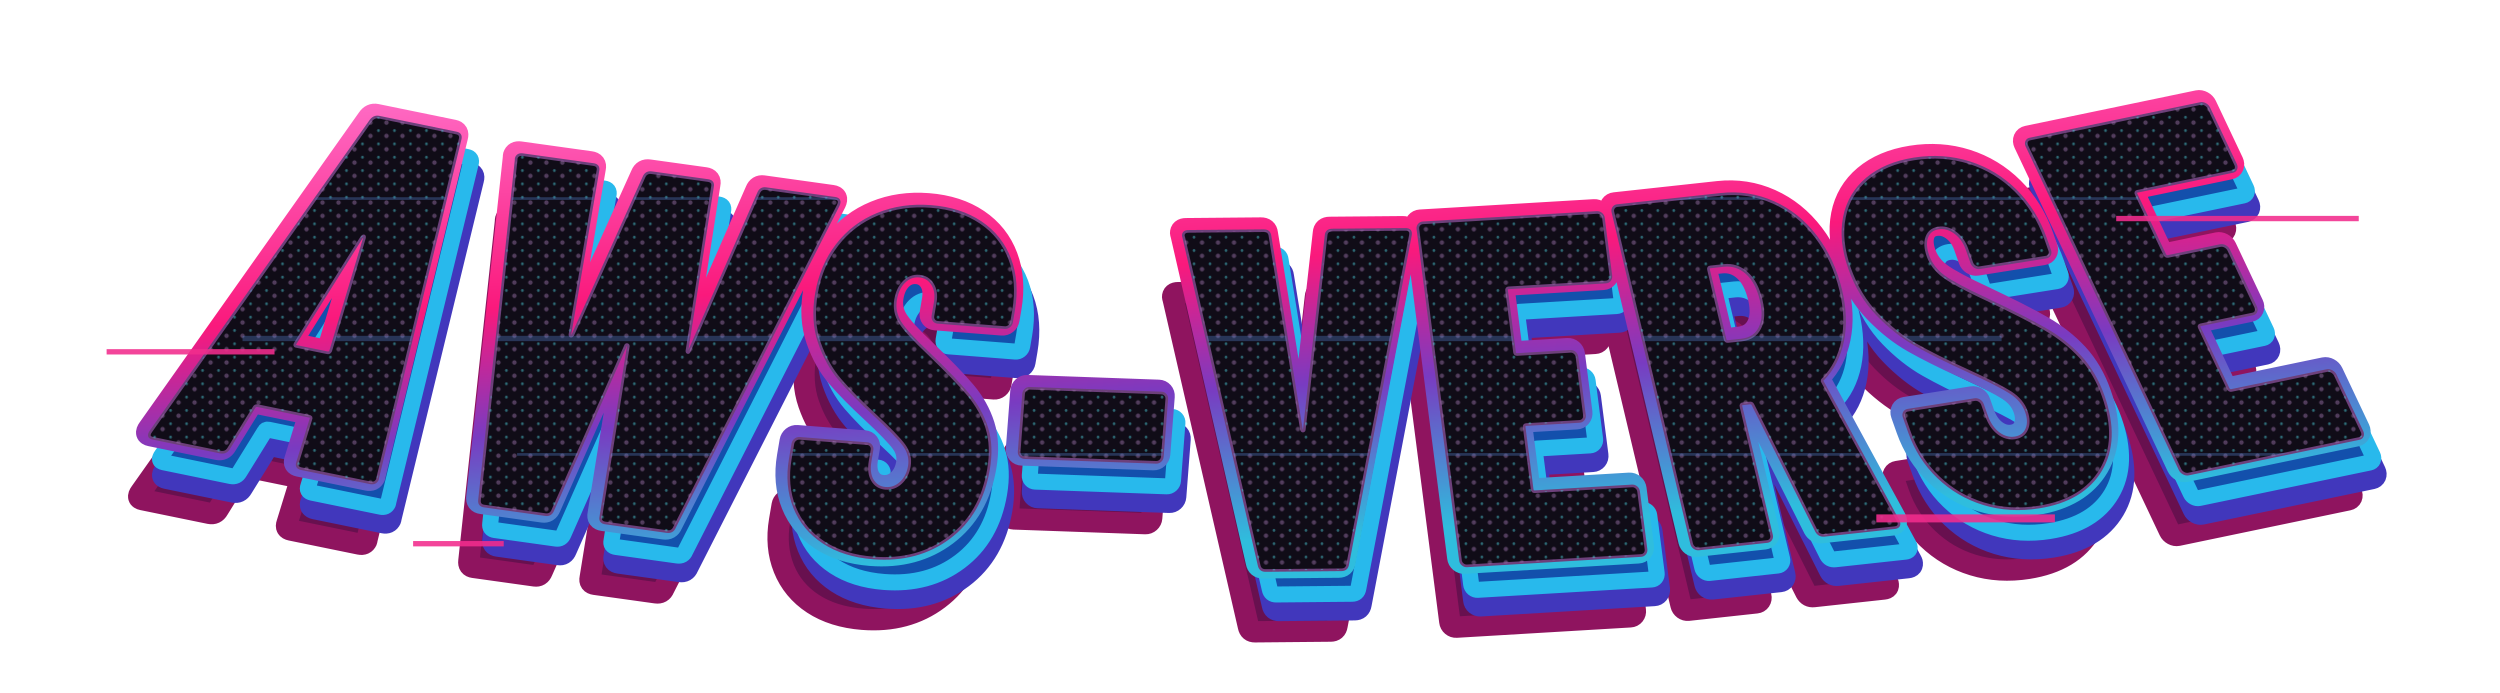
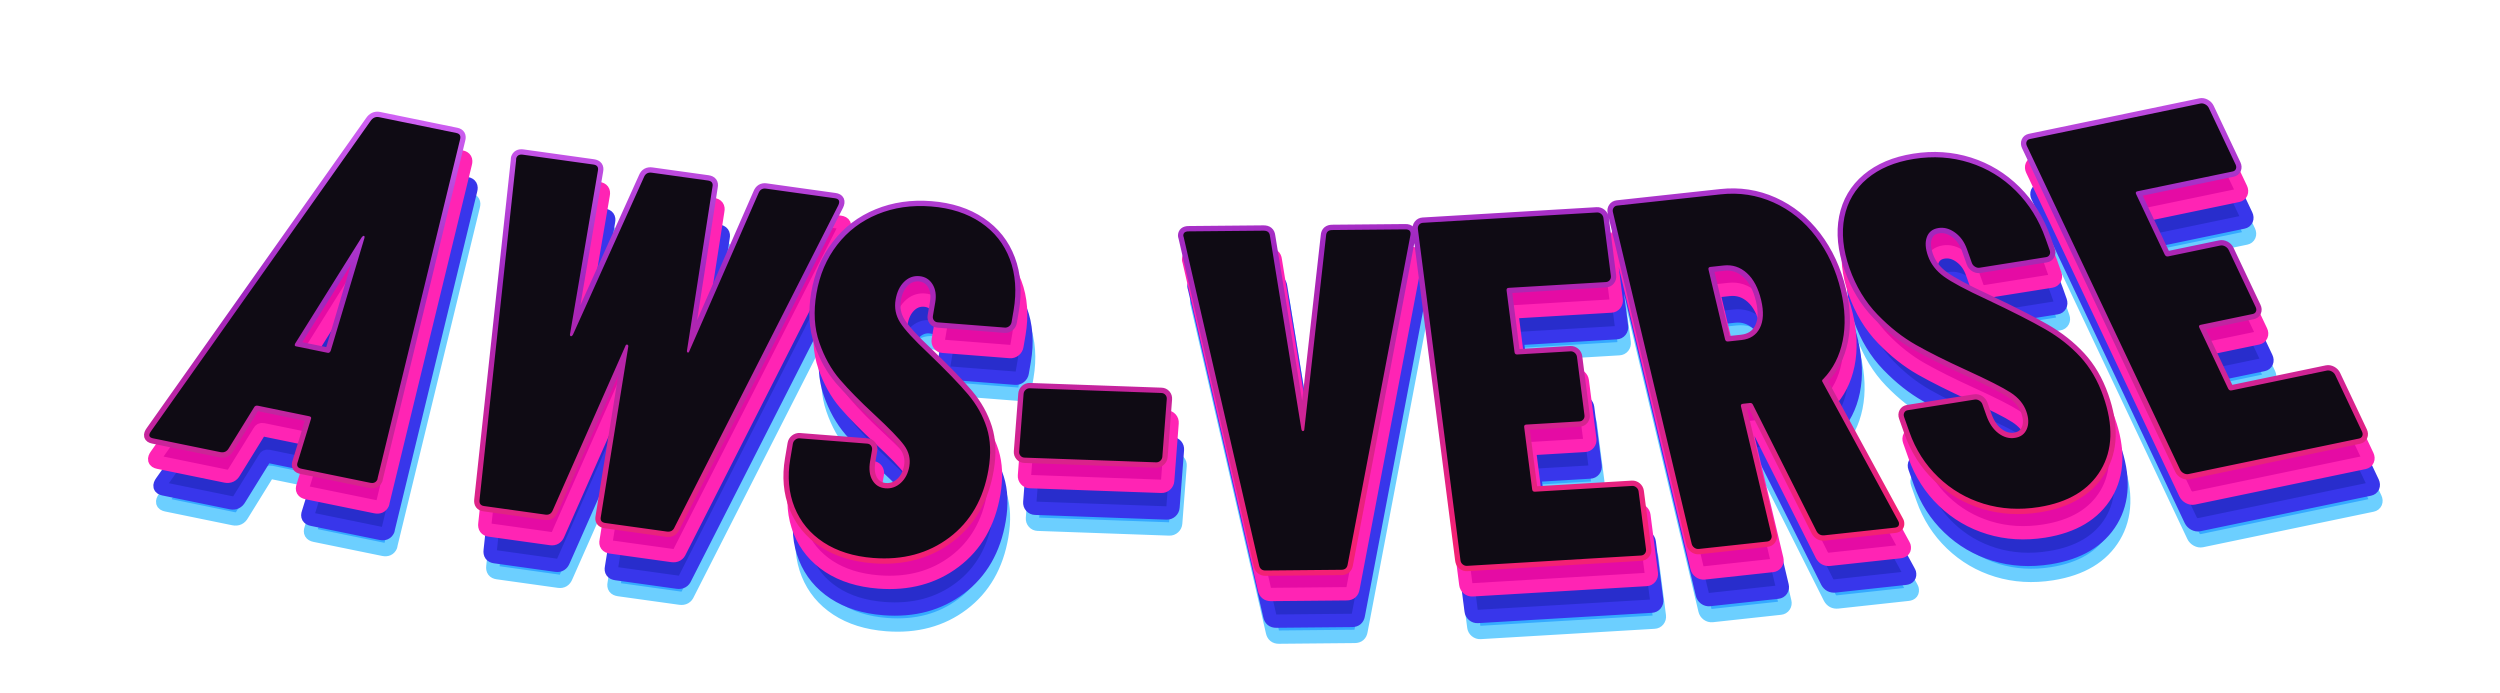
<svg xmlns="http://www.w3.org/2000/svg" viewBox="0 0 938 260" role="img" aria-label="AWS-VERSE">
  <defs>
    <path id="type" d="M111.68 173.4 116.64 157.29Q117.06 156.39 115.99 156.17L96.78 152.23Q95.71 152.01 95.29 152.91L85.88 168.12Q84.79 170.06 82.65 169.63L57.39 164.45Q55.07 163.98 56.69 161.75L138.98 45.47Q140.26 43.56 142.22 43.96L171.22 49.9Q173.18 50.3 172.61 52.35L141.74 179.17L141.59 179.92Q140.84 181.54 138.88 181.14L113.08 175.86Q110.94 175.42 111.68 173.4ZM111.03 129.94 122.95 132.38Q123.66 132.53 124.08 131.63L136.73 89.32Q136.89 88.56 136.53 88.49Q136.17 88.42 135.66 89.1L110.74 128.9Q110.32 129.8 111.03 129.94Z M179.92 187.53 193.64 60.17 193.68 59.41Q194.19 57.76 196.17 58.04L222.61 61.73Q224.77 62.03 224.33 64.08L213.84 125.53Q213.85 126.1 214.21 126.15Q214.57 126.2 214.92 125.68L241.6 66.49Q242.4 64.49 244.56 64.8L265.6 67.73Q267.76 68.04 267.32 70.08L257.73 131.66Q257.74 132.23 258.1 132.28Q258.46 132.33 258.63 131.78L284.59 72.49Q285.39 70.5 287.37 70.77L313.27 74.39Q315.61 74.72 314.52 77.05L253.13 197.75Q252.33 199.74 250.17 199.44L227.15 196.23Q224.99 195.93 225.43 193.89L235.75 129.92Q235.74 129.35 235.29 129.29Q234.84 129.22 234.67 129.77L207.44 191.37Q206.64 193.37 204.66 193.09L181.64 189.87Q179.66 189.6 179.92 187.53Z M296.51 172.21 297.48 166.5Q297.64 165.58 298.38 164.98Q299.13 164.39 300.03 164.46L325.38 166.45Q326.29 166.52 326.81 167.21Q327.33 167.9 327.18 168.83L326.46 173.06Q325.71 177.48 327.35 180.22Q329 182.96 332.26 183.22Q335.51 183.47 338.02 181.15Q340.52 178.83 341.18 174.96Q341.9 170.72 339.22 167.06Q336.54 163.4 327.98 155.46Q320.06 148.12 315.15 142.42Q310.25 136.72 307.42 128.56Q304.58 120.41 306.33 110.1Q308.12 99.61 314.11 91.87Q320.1 84.13 329.27 80.37Q338.44 76.61 349.31 77.46Q360.35 78.32 368.01 83.5Q375.66 88.67 378.88 97.22Q382.11 105.78 380.3 116.45L379.54 120.87Q379.39 121.79 378.64 122.39Q377.9 122.98 377 122.91L351.83 120.94Q350.92 120.87 350.4 120.18Q349.87 119.48 350.03 118.56L350.91 113.41Q351.59 109.36 349.86 106.61Q348.13 103.86 344.87 103.6Q341.61 103.35 339.18 105.77Q336.75 108.19 336.03 112.43Q335.25 117.03 337.7 120.95Q340.15 124.88 348.38 132.61Q358.31 142.16 363.2 147.95Q368.09 153.75 370.24 160.54Q372.38 167.33 370.88 176.17Q368.07 192.74 356.18 201.69Q344.29 210.65 327.63 209.35Q316.59 208.48 308.99 203.5Q301.4 198.52 298.11 190.34Q294.82 182.15 296.51 172.21Z M382.38 169.43 384.05 147.81Q384.12 146.89 384.8 146.27Q385.49 145.65 386.39 145.68L435.76 147.45Q436.67 147.48 437.26 148.15Q437.84 148.81 437.77 149.73L436.11 171.35Q436.04 172.26 435.35 172.88Q434.67 173.5 433.76 173.47L384.39 171.7Q383.48 171.67 382.9 171.01Q382.31 170.34 382.38 169.43Z M472.41 212.06 444.17 89.19 443.97 88.47Q443.94 86.83 445.94 86.81L474.09 86.55Q476.27 86.53 476.49 88.53L488.29 161.1Q488.49 161.82 488.94 161.73Q489.39 161.63 489.38 161.09L497.55 88.33Q497.7 86.33 499.87 86.31L527.3 86.06Q529.66 86.03 529.16 88.41L505.65 211.76Q505.33 213.76 503.33 213.78L474.82 214.05Q472.82 214.06 472.41 212.06Z M602.5 105.83 566.06 108Q565.16 108.05 565.27 108.97L568.25 132.14Q568.37 133.06 569.28 133L589.22 131.82Q590.13 131.77 590.84 132.37Q591.56 132.98 591.68 133.9L594.49 155.78Q594.61 156.7 594.06 157.38Q593.51 158.06 592.6 158.11L572.66 159.3Q571.75 159.35 571.87 160.27L574.87 183.62Q574.99 184.54 575.9 184.49L612.34 182.32Q613.24 182.27 613.96 182.87Q614.68 183.48 614.8 184.4L617.59 206.1Q617.7 207.01 617.15 207.7Q616.6 208.38 615.69 208.43L550.43 212.31Q549.52 212.36 548.8 211.76Q548.08 211.15 547.97 210.23L531.99 85.94Q531.87 85.02 532.42 84.34Q532.97 83.66 533.88 83.6L599.15 79.72Q600.05 79.67 600.77 80.27Q601.49 80.88 601.61 81.8L604.4 103.5Q604.51 104.42 603.96 105.1Q603.41 105.78 602.5 105.83Z M681.55 199.28 657.69 151.84Q657.34 151.13 656.62 151.2L653.91 151.5Q653.01 151.6 653.22 152.52L664.67 200.74Q664.89 201.66 664.41 202.37Q663.93 203.08 663.03 203.18L637.39 205.97Q636.49 206.06 635.7 205.49Q634.92 204.91 634.7 203.99L605.16 79.58Q604.94 78.66 605.42 77.95Q605.9 77.23 606.81 77.14L645.63 72.92Q656.1 71.78 665.42 75.96Q674.75 80.14 681.34 88.77Q687.92 97.4 690.68 108.99Q693.12 119.3 691.37 127.89Q689.61 136.48 684.11 142.18Q683.79 142.4 683.68 142.7Q683.56 142.99 683.83 143.34L712.07 195.21L712.43 195.93Q712.86 197.77 710.88 197.98L684.52 200.85Q682.53 201.06 681.55 199.28ZM641.03 101.17 647.24 127.3Q647.46 128.22 648.36 128.13L653.42 127.58Q658.29 127.05 660.31 123.05Q662.32 119.06 660.79 112.62Q659.17 105.81 655.41 102.44Q651.65 99.07 646.77 99.6L641.72 100.15Q640.82 100.25 641.03 101.17Z M716.42 162.11 714.42 156.45Q714.09 155.53 714.5 154.79Q714.9 154.05 715.8 153.91L740.91 149.92Q741.8 149.78 742.66 150.31Q743.51 150.85 743.83 151.77L745.32 155.97Q746.87 160.35 749.83 162.58Q752.8 164.81 756.03 164.29Q759.26 163.78 760.45 160.99Q761.64 158.19 760.28 154.36Q758.8 150.16 754.38 147.29Q749.96 144.43 737.75 138.85Q726.46 133.7 718.88 129.41Q711.3 125.12 704.44 118.02Q697.57 110.91 693.95 100.69Q690.28 90.28 692.01 81.52Q693.75 72.76 700.54 67.05Q707.33 61.34 718.09 59.63Q729.03 57.89 738.95 61.03Q748.88 64.18 756.32 71.58Q763.77 78.98 767.51 89.57L769.06 93.95Q769.38 94.86 768.98 95.6Q768.58 96.34 767.68 96.48L742.75 100.45Q741.85 100.59 741 100.05Q740.14 99.51 739.82 98.6L738.01 93.49Q736.59 89.47 733.54 87.26Q730.48 85.04 727.25 85.56Q724.03 86.07 722.96 88.94Q721.89 91.81 723.37 96.01Q724.98 100.57 729.32 103.74Q733.66 106.91 745.44 112.36Q759.78 119.15 767.39 123.53Q775 127.91 780.52 133.88Q786.04 139.85 789.13 148.61Q794.94 165.05 788.23 176.33Q781.51 187.62 765.01 190.25Q754.07 191.99 744.3 189.01Q734.54 186.03 727.22 179Q719.9 171.97 716.42 162.11Z M837.69 64.34 801.95 71.78Q801.06 71.97 801.48 72.86L812.19 95.49Q812.62 96.39 813.51 96.2L833.06 92.13Q833.95 91.95 834.87 92.44Q835.79 92.94 836.22 93.84L846.33 115.21Q846.76 116.11 846.43 116.87Q846.11 117.62 845.22 117.81L825.66 121.88Q824.77 122.07 825.2 122.96L835.99 145.77Q836.42 146.67 837.3 146.48L873.04 139.04Q873.93 138.86 874.85 139.36Q875.77 139.85 876.2 140.75L886.23 161.94Q886.65 162.84 886.33 163.6Q886 164.35 885.11 164.54L821.1 177.87Q820.21 178.05 819.29 177.55Q818.37 177.05 817.95 176.16L760.49 54.77Q760.07 53.87 760.39 53.11Q760.72 52.35 761.6 52.17L825.62 38.84Q826.5 38.66 827.42 39.16Q828.34 39.65 828.77 40.55L838.8 61.74Q839.22 62.64 838.9 63.4Q838.57 64.16 837.69 64.34Z" />
-     <linearGradient id="side" x2=".2" y2="1" gradientUnits="objectBoundingBox">
-       <stop stop-color="#272a95" />
-       <stop offset=".55" stop-color="#11348b" />
-       <stop offset="1" stop-color="#0078c8" />
+     <linearGradient id="face-edge" x1="0%" y1="0%" x2="20%" y2="100%">
+       <stop stop-color="#d66afb" />
+       <stop offset=".4" stop-color="#a027bf" />
+       <stop offset="1" stop-color="#f32174" />
    </linearGradient>
-     <linearGradient id="rim" x1="0" y1="0" x2=".3" y2="1" gradientUnits="objectBoundingBox">
-       <stop stop-color="#ff70c9" />
-       <stop offset=".45" stop-color="#fa197c" />
-       <stop offset=".7" stop-color="#793bc1" />
-       <stop offset="1" stop-color="#2fbddd" />
-     </linearGradient>
-     <pattern id="grain" width="6" height="5" patternUnits="userSpaceOnUse">
-       <circle cx="1" cy="1" r=".85" fill="#9d74ac" />
-       <circle cx="4" cy="4" r=".55" fill="#4ac9d4" />
-     </pattern>
-     <clipPath id="letters">
-       <use href="#type" />
-     </clipPath>
  </defs>
  <g stroke-linejoin="round">
-     <use href="#type" transform="translate(-4 23)" fill="#68104f" stroke="#8f145f" stroke-width="8" />
-     <use href="#type" transform="translate(5 15)" fill="url(#side)" stroke="#4137bc" stroke-width="8" />
-     <use href="#type" transform="translate(4 9)" fill="#1350ac" stroke="#28b9ec" stroke-width="6" />
-     <use href="#type" transform="translate(-1 -1)" fill="#140d1c" stroke="url(#rim)" stroke-width="8" />
-     <use href="#type" fill="#100c17" stroke="#6d407b" stroke-width="1" />
-     <use href="#type" fill="url(#grain)" opacity=".45" />
-   </g>
-   <g clip-path="url(#letters)" fill="#5485d4" opacity=".34">
-     <path d="M29 74h808v1H29zm62 52h660v2H91zm103 44h670v1H194z" />
-   </g>
-   <g fill="#f12c8c" opacity=".88">
-     <path d="M40 131h63v2H40zm754-50h91v2h-91zM155 203h34v2h-34zm549-10h67v3h-67z" />
+     <use href="#type" transform="translate(5 25)" fill="#35aaff" stroke="#6ccfff" stroke-width="5" />
+     <use href="#type" transform="translate(4 19)" fill="#282dcc" stroke="#3836eb" stroke-width="5" />
+     <use href="#type" transform="translate(2 9)" fill="#e50ba4" stroke="#ff24b4" stroke-width="5" />
+     <use href="#type" fill="#0f0b14" stroke="url(#face-edge)" stroke-width="4" paint-order="stroke fill" />
  </g>
</svg>
